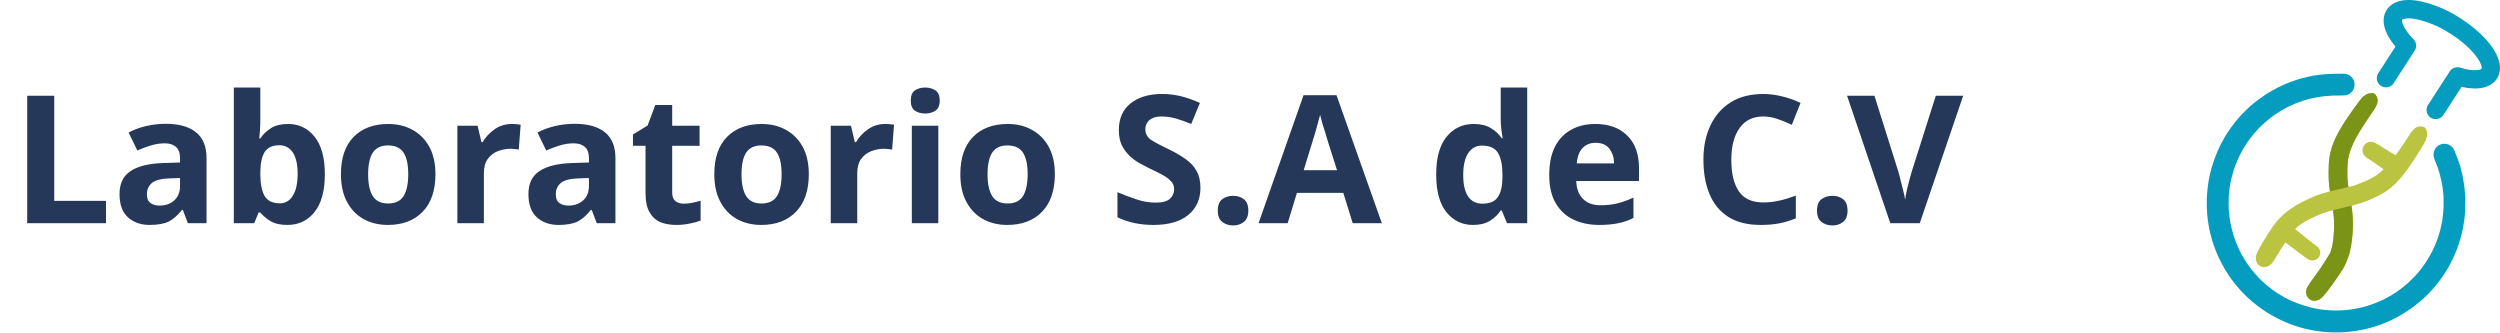
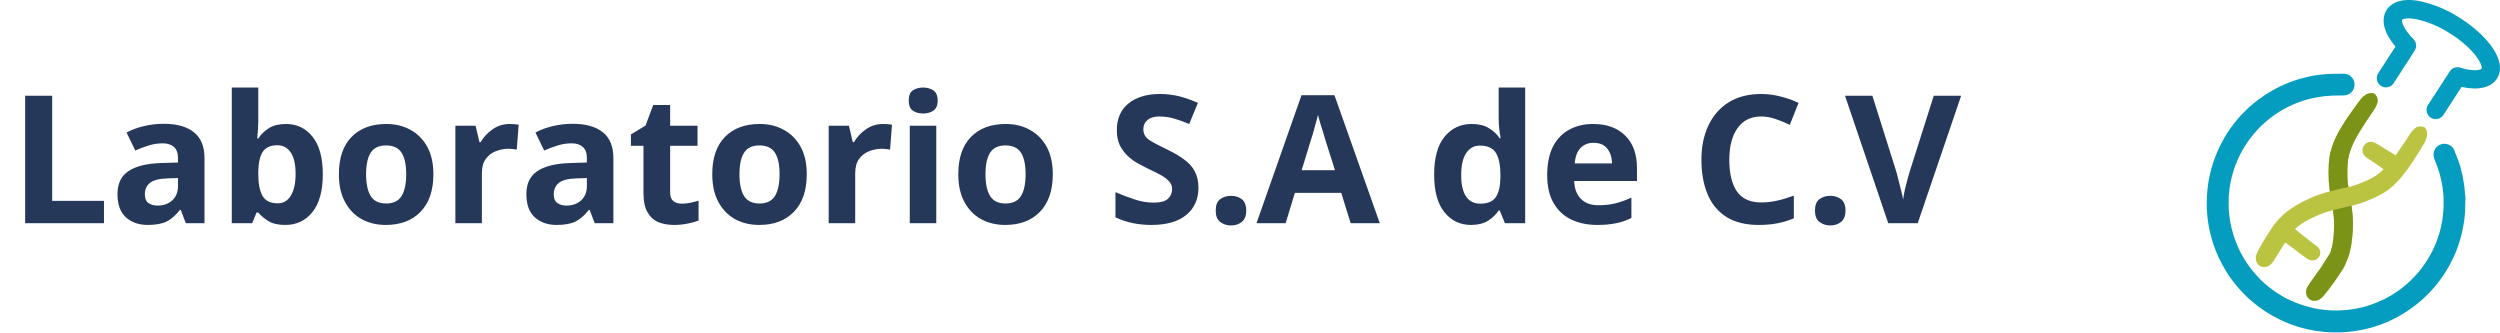
<svg xmlns="http://www.w3.org/2000/svg" width="224.021" height="29.789" viewBox="0 0 224.021 29.789">
  <defs>
    <clipPath id="clip-path">
      <rect id="Rectángulo_23939" data-name="Rectángulo 23939" width="26.274" height="29.789" transform="translate(0 0)" fill="none" />
    </clipPath>
  </defs>
  <g id="logo-client-lab" transform="translate(-1747.331 -6)">
    <g id="Grupo_40935" data-name="Grupo 40935" transform="translate(1738 6)">
-       <text id="Laboratorio_S.A_de_C.V" data-name="Laboratorio S.A de C.V" transform="translate(193.331 20)" fill="#25385a" font-size="16" font-family="Montserrat-SemiBold, Montserrat" font-weight="600" style="mix-blend-mode: normal;isolation: isolate">
-         <tspan x="-183" y="0">Laboratorio S.A de C.V</tspan>
+       <text id="Laboratorio_S.A_de_C.V" data-name="Laboratorio S.A de C.V" transform="translate(193.331 20)" fill="#25385a" font-size="16" font-family="Montserrat-SemiBold, Montserrat" font-weight="600" style="isolation: isolate">
+         <tspan x="-183.184" y="0">Laboratorio S.A de C.V</tspan>
      </text>
      <g id="Grupo_40486" data-name="Grupo 40486" transform="translate(207.077)">
        <g id="Grupo_40485" data-name="Grupo 40485" transform="translate(0 0)" clip-path="url(#clip-path)">
          <path id="Trazado_94759" data-name="Trazado 94759" d="M23.179,26.584c-.014-.035-.078-.862-.092-.978-.015-.131-.085-.559-.093-.6s-.058-.3-.074-.411a.689.689,0,0,0-.025-.137c-.05-.143-.08-.293-.116-.44a1.263,1.263,0,0,0-.043-.2c-.041-.1-.065-.2-.1-.3-.055-.145-.1-.293-.154-.438-.043-.119-.243-.627-.3-.762l0-.009v0h0a.971.971,0,0,0-1.81.7,5.547,5.547,0,0,0,.195.52c.014.037.03.074.04.112s.075.193.1.262c.032.111.158.487.166.519.016.063.1.43.131.547.014.051.023.1.033.154.031.168.062.335.091.5.023.13.021.263.043.394a4.857,4.857,0,0,1,.047.563c.009.181,0,.364,0,.545,0,.148.006.295-.009.442-.011.107-.015.215-.024.322-.015.175-.036.349-.058.523-.017.136-.037.27-.065.4-.045.22-.085.441-.147.656-.048.168-.094.337-.145.5-.077.249-.171.492-.266.735-.05.128-.112.252-.169.378-.093.21-.2.414-.313.614s-.235.409-.364.606-.278.4-.424.6a7.7,7.7,0,0,1-.642.749c-.2.2-.4.405-.611.594a9.6,9.6,0,0,1-.97.754c-.142.1-.289.189-.437.277-.187.11-.375.219-.568.32-.222.116-.452.215-.683.314-.2.087-.411.159-.617.238-.17.066-.348.108-.523.163a5.758,5.758,0,0,1-.623.149c-.152.029-.305.053-.456.082-.167.033-.337.035-.5.069-.1.02-.2.012-.307.025a3.572,3.572,0,0,1-.433.024c-.257,0-.515.012-.774-.007-.189-.014-.376-.029-.565-.047-.164-.016-.326-.041-.488-.065-.225-.034-.447-.083-.668-.136s-.46-.119-.686-.189q-.311-.1-.613-.217A9.275,9.275,0,0,1,7,35.518c-.231-.129-.458-.266-.68-.41a10.47,10.47,0,0,1-1.357-1.07,8.033,8.033,0,0,1-.567-.59,9.983,9.983,0,0,1-1.05-1.417c-.088-.142-.167-.29-.249-.436-.112-.2-.211-.408-.3-.619-.1-.237-.2-.476-.286-.721-.041-.121-.085-.241-.124-.363-.03-.1-.046-.2-.078-.3s-.064-.222-.095-.333c-.02-.071-.02-.147-.044-.215a1.038,1.038,0,0,1-.044-.195c-.016-.1-.042-.207-.052-.314s-.03-.187-.043-.281-.013-.165-.028-.245a2.763,2.763,0,0,1-.03-.307,2.423,2.423,0,0,1-.008-.3c0-.086,0-.174-.006-.26,0-.241,0-.481.011-.722,0-.077.015-.154.022-.23s.021-.158.028-.235c0-.057,0-.12.013-.177.026-.163.046-.328.077-.49q.042-.218.092-.435c.029-.125.066-.25.1-.374s.063-.232.1-.347a7.137,7.137,0,0,1,.31-.843c.1-.232.2-.463.322-.688a9.915,9.915,0,0,1,.806-1.289,10.985,10.985,0,0,1,.784-.935c.176-.189.367-.364.561-.536a9.608,9.608,0,0,1,2.788-1.735c.127-.052.257-.1.384-.146.171-.065.348-.118.523-.172.21-.066.427-.109.642-.158.16-.036.322-.067.484-.095.209-.036.42-.059.631-.085.085-.01.17,0,.252-.012.119-.018.239-.022.359-.031s.764,0,1-.015l.014,0a.973.973,0,0,0,.02-1.946v0h-.022l-1.167.014a4.525,4.525,0,0,0-.476.027c-.192.018-.385.041-.577.063-.117.014-.237.027-.351.048-.176.033-.352.063-.527.1-.213.049-.424.1-.634.157-.271.072-.537.159-.8.251-.235.082-.467.169-.694.269-.255.112-.511.222-.756.355-.315.17-.63.34-.931.535-.1.062-.185.133-.281.193-.12.074-.23.164-.345.244-.207.144-.4.3-.6.461-.13.1-.253.215-.375.327-.18.165-.346.346-.521.518-.059.058-.122.115-.175.176-.088.1-.18.2-.265.3-.113.139-.227.276-.337.416s-.224.291-.329.441c-.188.27-.373.543-.535.83-.13.232-.259.466-.378.7A12.213,12.213,0,0,0,.686,23.1c-.095.259-.177.523-.256.787-.055.182-.089.37-.138.553-.058.218-.095.441-.137.662-.028.146-.039.3-.061.444s-.035.289-.048.434c-.018.191-.037.381-.036.574A.016.016,0,0,1,0,26.572v.937c.021.015.012.036.011.054,0,.157.017.313.026.469a4.285,4.285,0,0,0,.048.474c.036.21.057.423.1.632.024.115.04.235.065.35.049.221.11.44.17.659s.126.46.209.684c.052.14.106.279.157.42.081.224.18.44.278.657.083.181.17.361.266.535.115.211.237.419.355.628.083.146.185.278.271.422s.189.278.287.412c.166.228.344.448.529.661.129.148.255.3.39.44.158.167.322.329.488.489.1.1.207.181.309.273.2.177.408.335.611.5.066.055.144.1.209.152a2.47,2.47,0,0,0,.26.184c.106.07.208.146.319.21.129.074.252.161.381.234.235.134.473.263.715.384.292.145.59.275.893.4s.628.231.95.326c.26.077.523.142.788.2.243.057.488.1.735.137.2.031.4.053.6.076.308.035.618.044.927.057h.4c.16,0,.32,0,.479-.013s.307-.03.46-.042c.133-.011.266-.024.4-.041.2-.027.405-.059.607-.095.17-.03.339-.066.507-.1A11.445,11.445,0,0,0,17.345,37.1c.185-.106.367-.217.545-.334a11.708,11.708,0,0,0,1.568-1.218c.131-.121.261-.244.384-.373.2-.211.4-.422.591-.645.248-.3.484-.6.7-.92.092-.134.178-.272.267-.408.167-.256.315-.524.457-.794q.248-.469.449-.958c.1-.247.2-.5.277-.752.063-.2.127-.393.18-.594.067-.253.127-.507.177-.764.041-.209.074-.42.113-.629.028-.151.033-.306.053-.458s.024-.3.043-.446a1.489,1.489,0,0,0,0-.2c0-.037.024-1.028.024-1.028" transform="translate(0 -8.841)" fill="#049dbf" />
          <path id="Trazado_94760" data-name="Trazado 94760" d="M18.02,22.425c-.087.14-.176.279-.253.425-.11.205-.23.406-.326.618-.068.15-.138.3-.2.449-.047.112-.089.225-.129.34q-.083.244-.143.494a5.892,5.892,0,0,0-.11.586c-.024.181-.047.363-.055.544-.023.508-.025,1.015,0,1.523,0,.081.011.163.022.243.015.108.015.216.035.324s.017.2.041.293c.015.057-.015.063-.047.07-.153.029-.3.08-.449.12s-.287.088-.429.134c-.18.058-.355.127-.53.2-.151.059-.3.129-.445.2-.236.11-.475.211-.7.341-.151.087-.307.166-.456.255-.263.158-.512.338-.764.514a6.782,6.782,0,0,0-.691.63,6.689,6.689,0,0,0-.882,1.163c-.129.187-.247.382-.368.574-.1.159-.2.316-.294.479s-.185.319-.271.483a3.457,3.457,0,0,0-.253.52.918.918,0,0,0,.043.78.7.7,0,0,0,.547.372.836.836,0,0,0,.566-.142,1.377,1.377,0,0,0,.4-.443c.239-.383.476-.767.715-1.15.1-.157.2-.311.3-.467.014.008.023.012.031.018.266.2.538.388.8.589.34.26.673.531,1.027.774a1.281,1.281,0,0,0,.335.186.708.708,0,0,0,.678-.1.662.662,0,0,0,.268-.624.723.723,0,0,0-.319-.529c-.086-.06-.174-.115-.258-.178-.391-.3-.77-.606-1.152-.912-.179-.143-.345-.3-.532-.438a5.2,5.2,0,0,1,1.238-.841q.232-.116.466-.228c.276-.131.557-.247.843-.351.208-.076.421-.139.634-.2.073-.021.148-.035.226-.053.024.107.028.21.041.311.024.186.041.372.053.559a6.192,6.192,0,0,1,.005.655c-.007.184-.014.368-.023.552s-.03.385-.049.578a4.26,4.26,0,0,1-.071.448c-.035.172-.083.343-.135.511a1.09,1.09,0,0,1-.09.26c-.226.361-.45.723-.682,1.081-.147.227-.3.451-.466.666-.1.129-.187.266-.281.4a8.154,8.154,0,0,0-.594.872.889.889,0,0,0-.109.562.8.8,0,0,0,.15.37.68.68,0,0,0,.429.278.882.882,0,0,0,.633-.122,1.433,1.433,0,0,0,.334-.3c.185-.214.358-.438.532-.663.254-.33.493-.67.727-1.014.117-.172.226-.351.346-.521a3.942,3.942,0,0,0,.345-.606c.085-.183.145-.375.228-.559a4,4,0,0,0,.23-.791,7.061,7.061,0,0,0,.137-.8c.012-.112.024-.225.037-.336.021-.173.033-.346.042-.519a9.85,9.85,0,0,0-.011-1.412c-.008-.089-.02-.177-.025-.267s-.022-.177-.033-.265-.014-.151-.029-.224c-.02-.1-.02-.1.067-.124a3.563,3.563,0,0,1,.375-.107,3.166,3.166,0,0,0,.39-.118c.221-.067.436-.154.65-.241.179-.073.355-.151.531-.23.21-.094.414-.2.616-.307a5.46,5.46,0,0,0,.988-.681,8.523,8.523,0,0,0,1.175-1.289c.467-.611.882-1.257,1.287-1.91.106-.171.209-.345.31-.52a2.378,2.378,0,0,0,.318-.674A1.058,1.058,0,0,0,25.6,23a.7.7,0,0,0-.133-.34.4.4,0,0,0-.315-.151.076.076,0,0,1-.03,0,.708.708,0,0,0-.318.011.167.167,0,0,0-.057.009.651.651,0,0,0-.258.164c-.067.082-.154.142-.223.223a4.665,4.665,0,0,0-.356.52c-.068.109-.144.213-.209.325-.083.14-.19.263-.275.4-.107.178-.231.346-.35.517-.095.136-.185.275-.291.4a.165.165,0,0,1-.023-.009l-.966-.588c-.293-.179-.576-.374-.883-.528a.75.75,0,0,0-.573-.042.768.768,0,0,0-.521.753.752.752,0,0,0,.169.446,1.594,1.594,0,0,0,.385.309c.409.266.821.527,1.209.823.042.032.082.065.127.1a4.514,4.514,0,0,1-.679.556,7.541,7.541,0,0,1-.721.4c-.137.066-.277.123-.417.182-.2.083-.4.164-.6.237-.143.052-.29.094-.437.136a1.294,1.294,0,0,1-.293.067,3.581,3.581,0,0,1-.066-.452,5.26,5.26,0,0,1-.028-.557,11.1,11.1,0,0,1,.028-1.144,4.678,4.678,0,0,1,.064-.478,4.494,4.494,0,0,1,.132-.513c.06-.185.134-.364.206-.543.043-.108.089-.216.142-.321.165-.328.336-.651.53-.963.2-.328.412-.653.626-.975.187-.281.373-.562.567-.839a2.467,2.467,0,0,0,.329-.58,1.116,1.116,0,0,0,.094-.33.882.882,0,0,0-.192-.559.4.4,0,0,0-.3-.151.988.988,0,0,0-.366.049.547.547,0,0,0-.263.135.281.281,0,0,1-.079.061.585.585,0,0,0-.177.138,5.035,5.035,0,0,0-.366.457c-.29.393-.579.787-.854,1.192-.2.289-.388.579-.572.876" transform="translate(-5.867 -11.168)" fill="#bbc441" />
          <path id="Trazado_94761" data-name="Trazado 94761" d="M40.909,10.677a.822.822,0,0,1-.69-1.268L42.165,6.4a.822.822,0,0,1,.929-.34c1.267.386,1.861.192,1.916.1.164-.266-.585-1.789-2.918-3.226A8.976,8.976,0,0,0,39.066,1.7c-.838-.14-1.142.038-1.168.079-.058.095.044.743,1.023,1.741a.821.821,0,0,1,.1,1.021l-1.88,2.912a.822.822,0,0,1-1.381-.892L37.3,4.176c-1.036-1.239-1.331-2.407-.8-3.264C36.773.468,37.5-.231,39.336.074a10.5,10.5,0,0,1,3.618,1.457c2.463,1.517,4.441,3.89,3.456,5.488-.515.836-1.66,1.105-3.187.768L41.6,10.3a.821.821,0,0,1-.691.376" transform="translate(-20.394 0)" fill="#049dbf" />
          <path id="Trazado_94762" data-name="Trazado 94762" d="M25.564,27.648c.015.108.015.216.035.324s.017.2.041.293c.009.033,0,.048-.012.057l1.674-.4a3.746,3.746,0,0,1-.066-.452,5.259,5.259,0,0,1-.028-.557,11.224,11.224,0,0,1,.028-1.144c.015-.16.033-.32.064-.478a4.408,4.408,0,0,1,.132-.513c.059-.185.133-.364.206-.543.043-.108.088-.216.141-.321.165-.328.336-.651.531-.963.2-.328.412-.653.626-.975.186-.281.373-.562.567-.839a2.477,2.477,0,0,0,.329-.58,1.116,1.116,0,0,0,.094-.33.885.885,0,0,0-.192-.559.4.4,0,0,0-.3-.151.976.976,0,0,0-.366.05.546.546,0,0,0-.263.135.281.281,0,0,1-.079.061.588.588,0,0,0-.177.138,5.026,5.026,0,0,0-.366.457c-.29.394-.579.787-.854,1.192-.2.289-.388.579-.572.876-.086.14-.175.279-.253.425-.11.205-.23.406-.326.618-.068.15-.138.3-.2.45-.047.112-.09.225-.129.34q-.083.244-.143.494a5.768,5.768,0,0,0-.109.586c-.024.181-.047.363-.055.545-.023.507-.025,1.015,0,1.523,0,.081.011.163.022.243" transform="translate(-14.61 -11.168)" fill="#7b9316" />
          <path id="Trazado_94763" data-name="Trazado 94763" d="M24.951,43.065l-.044,0-1.693.413c.024.107.029.21.041.312q.035.278.053.558a6.437,6.437,0,0,1,.005.655c-.007.184-.014.368-.024.552s-.029.385-.048.577a4.356,4.356,0,0,1-.071.448c-.035.172-.083.343-.135.511a1.075,1.075,0,0,1-.091.26c-.226.361-.45.723-.681,1.08-.148.228-.3.451-.466.666-.1.129-.187.266-.281.4a8.259,8.259,0,0,0-.594.872.89.89,0,0,0-.109.562.8.8,0,0,0,.15.369.682.682,0,0,0,.428.278.883.883,0,0,0,.633-.122,1.436,1.436,0,0,0,.335-.3c.185-.214.358-.438.531-.663.254-.33.493-.67.727-1.013.118-.173.226-.351.346-.522a3.9,3.9,0,0,0,.346-.605c.085-.183.145-.375.228-.559a4.032,4.032,0,0,0,.23-.791,7.07,7.07,0,0,0,.137-.8q.017-.168.037-.336c.021-.173.033-.346.042-.519a9.789,9.789,0,0,0-.011-1.412c-.008-.089-.02-.177-.025-.267s-.022-.177-.033-.265-.014-.151-.029-.224c-.02-.1-.02-.1.067-.124" transform="translate(-11.907 -24.647)" fill="#7b9316" />
        </g>
      </g>
    </g>
  </g>
</svg>
